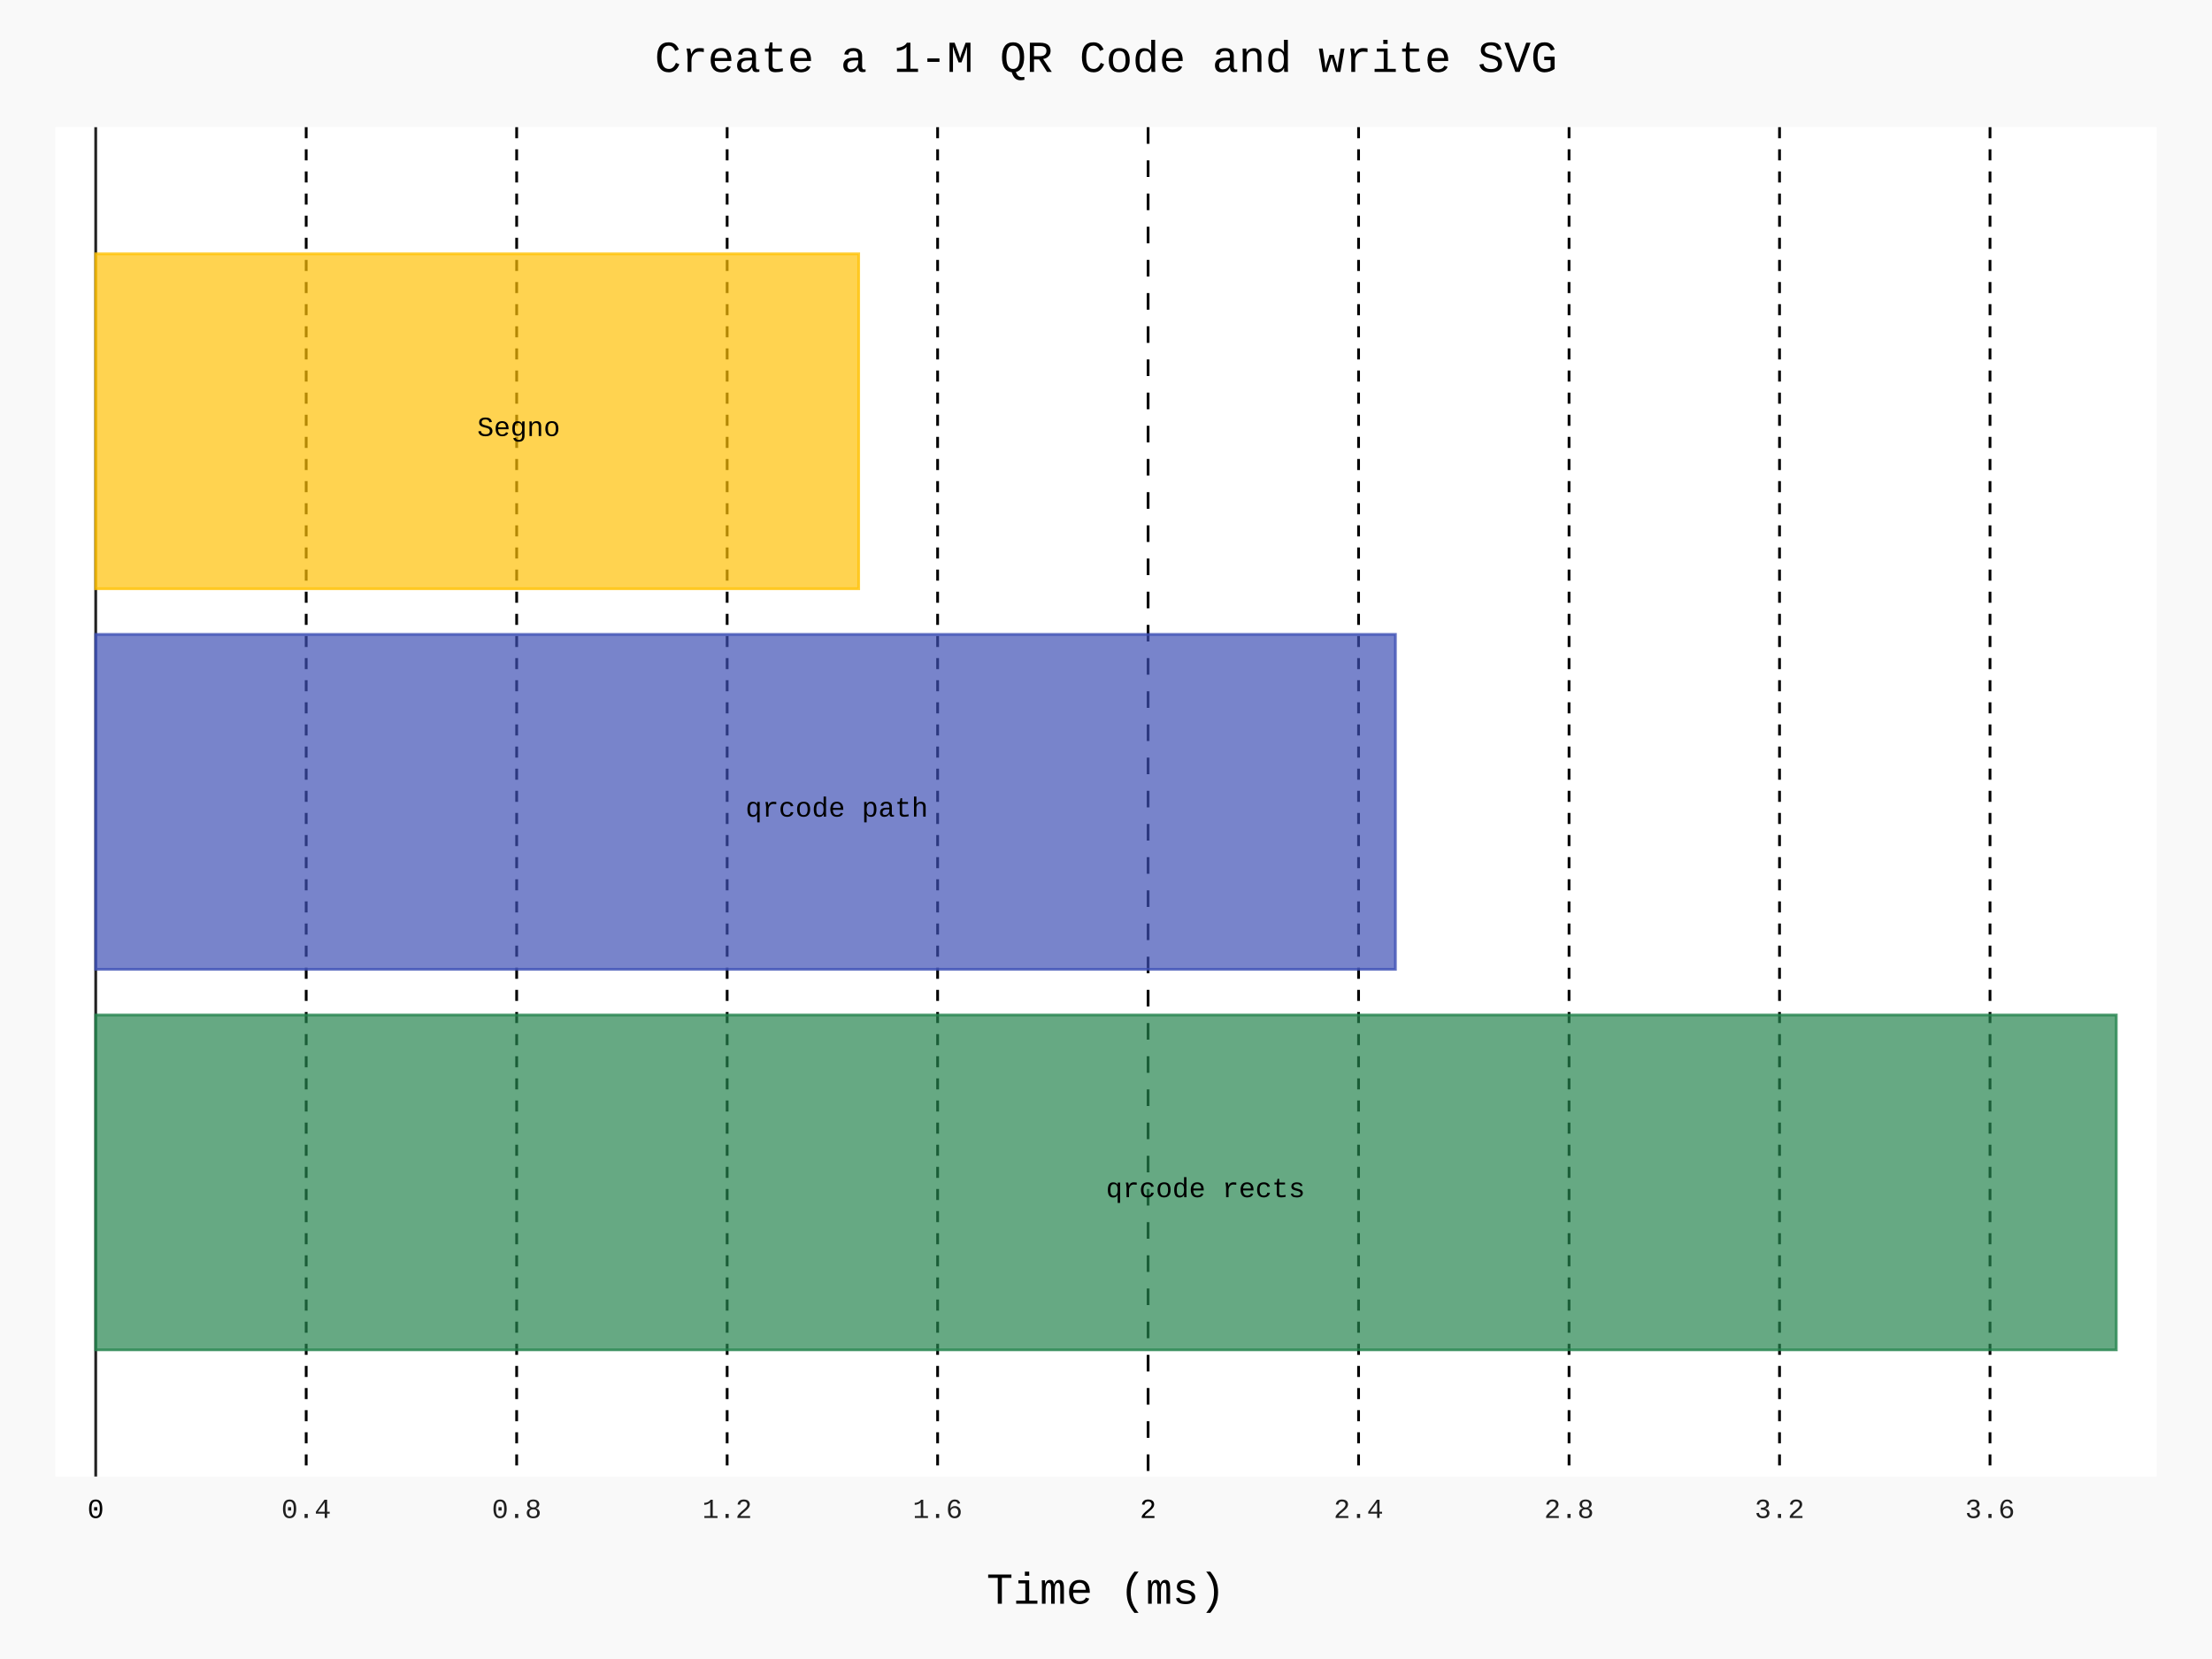
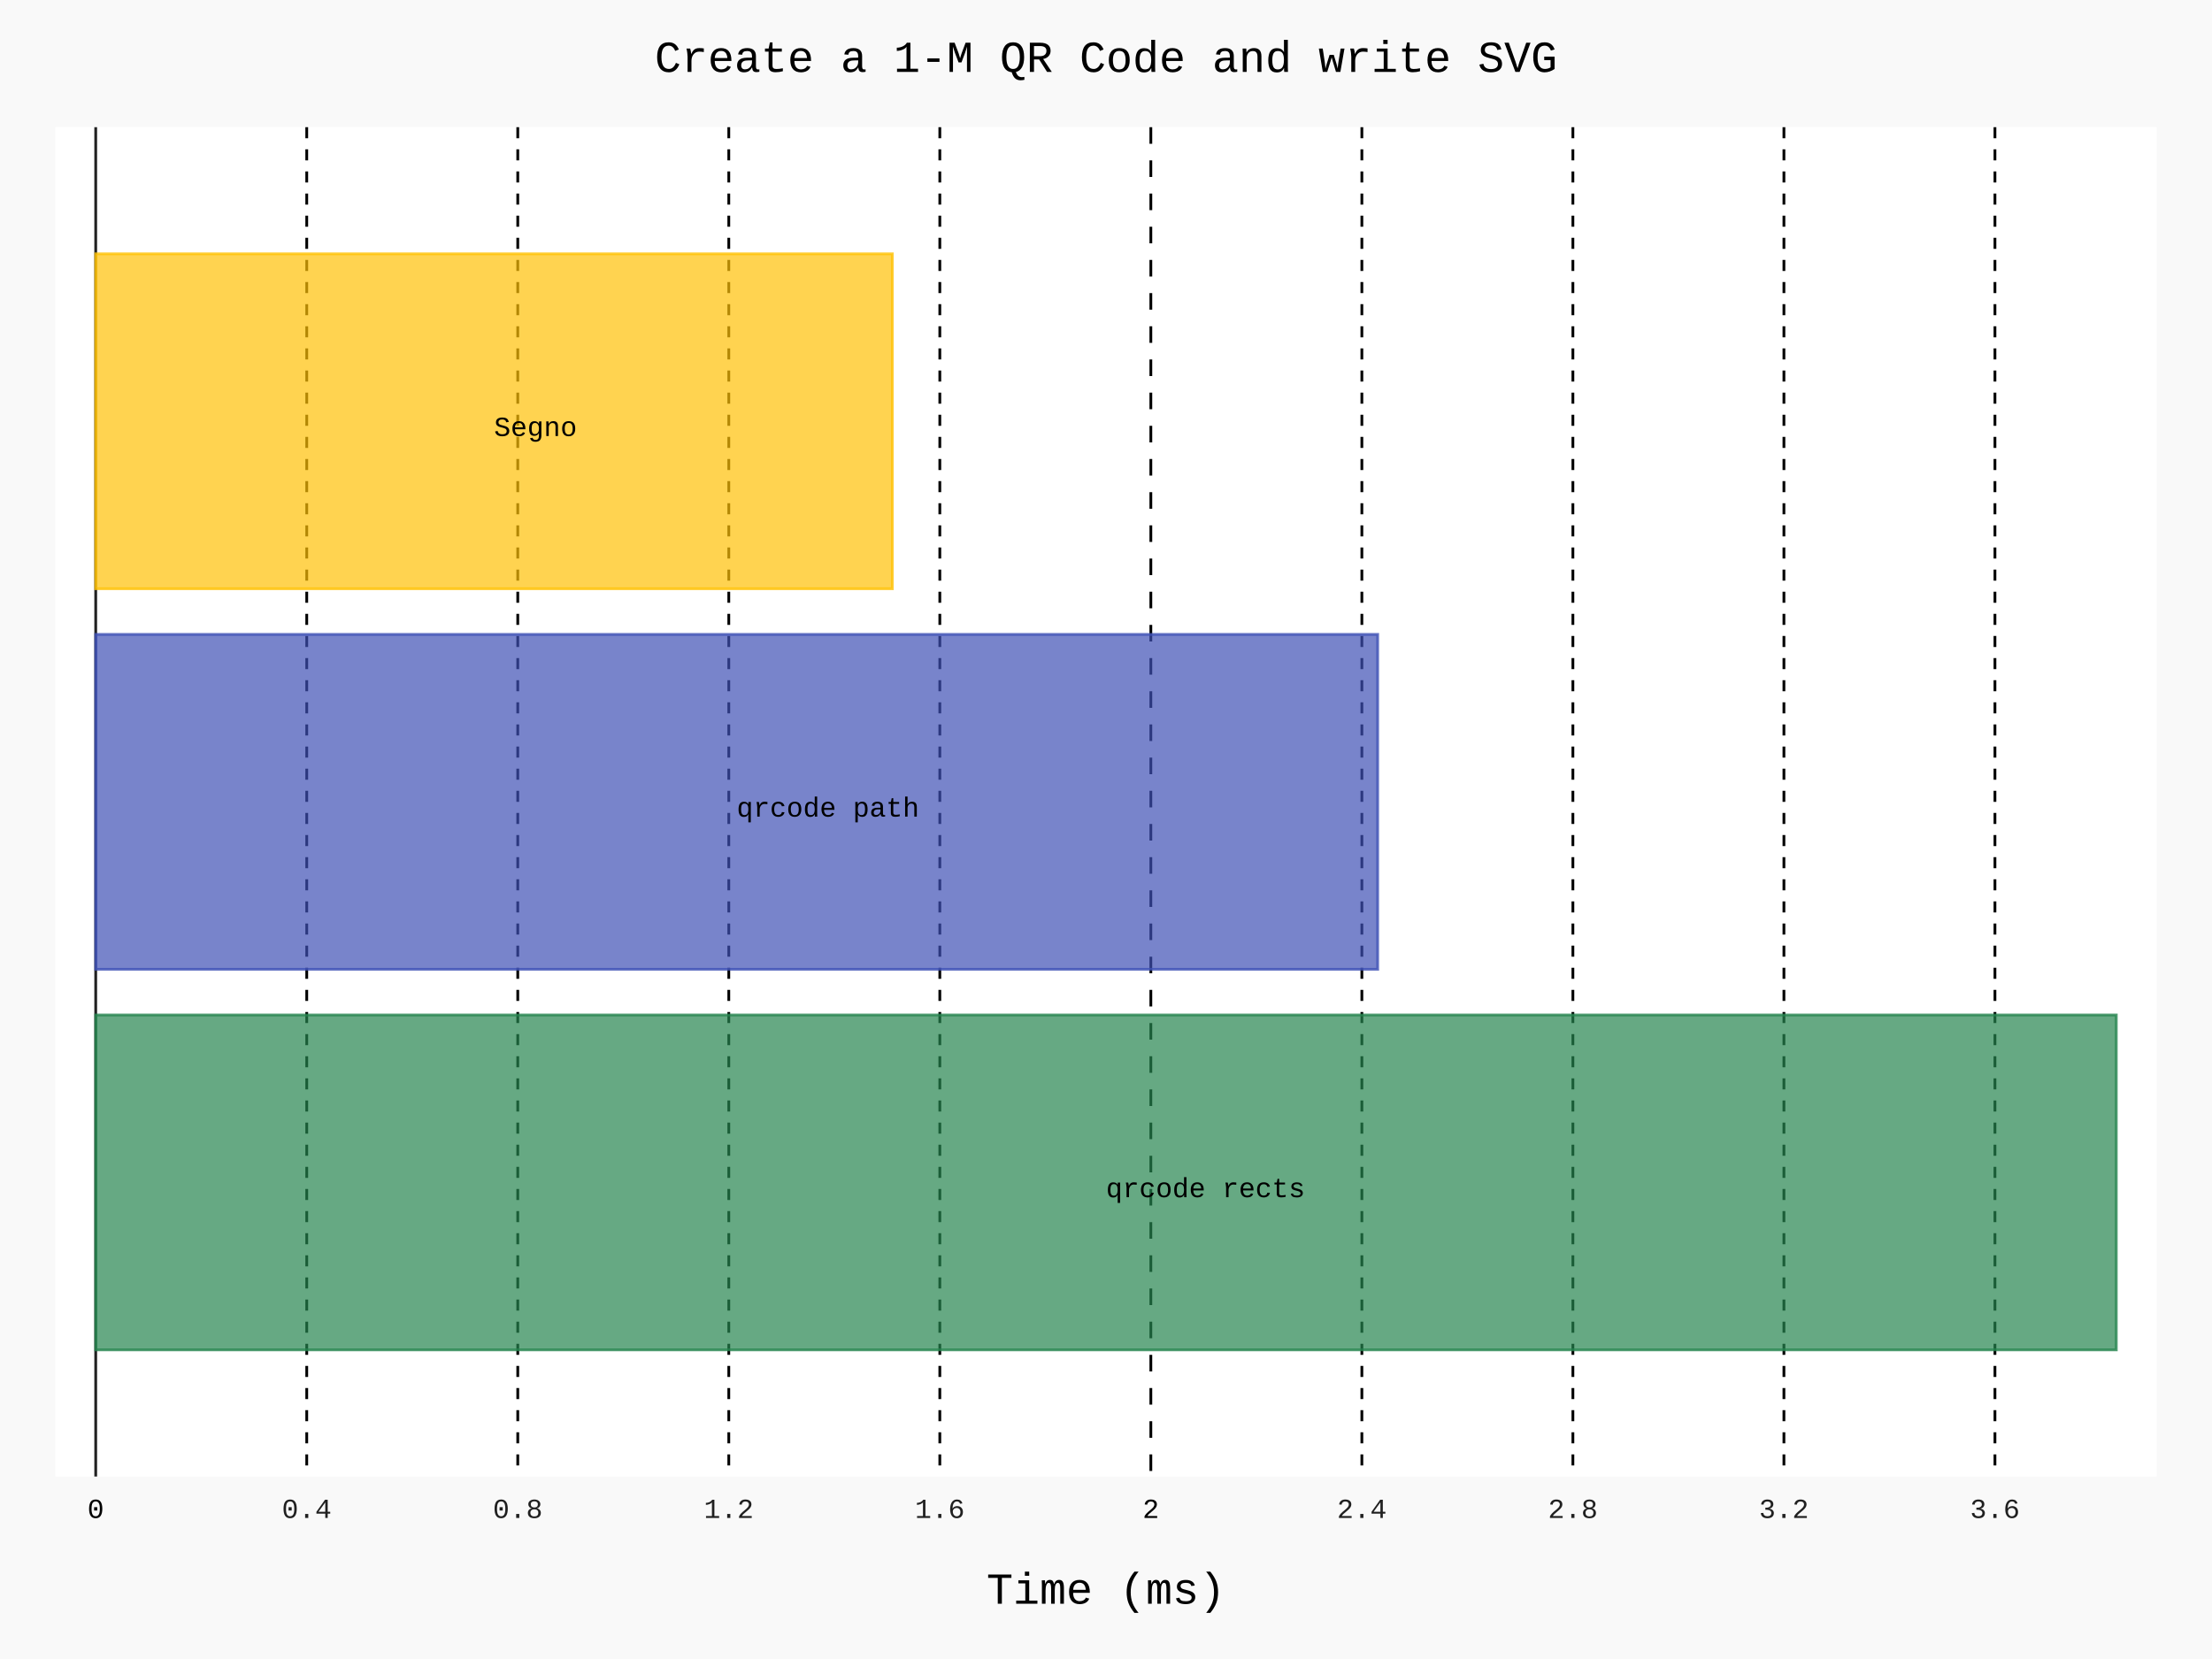
- <svg xmlns="http://www.w3.org/2000/svg" id="chart-3e16077c-ffca-455f-b435-6c97731a8e8c" class="pygal-chart" viewBox="0 0 800 600">
+ <svg xmlns="http://www.w3.org/2000/svg" id="chart-8eefe518-1df8-41bd-9abc-b68081a806e1" class="pygal-chart" viewBox="0 0 800 600">
  <defs>
-     <style type="text/css">#chart-3e16077c-ffca-455f-b435-6c97731a8e8c{-webkit-user-select:none;-webkit-font-smoothing:antialiased;font-family:Consolas,"Liberation Mono",Menlo,Courier,monospace}#chart-3e16077c-ffca-455f-b435-6c97731a8e8c .title{font-family:Consolas,"Liberation Mono",Menlo,Courier,monospace;font-size:16px}#chart-3e16077c-ffca-455f-b435-6c97731a8e8c .legends .legend text{font-family:Consolas,"Liberation Mono",Menlo,Courier,monospace;font-size:14px}#chart-3e16077c-ffca-455f-b435-6c97731a8e8c .axis text{font-family:Consolas,"Liberation Mono",Menlo,Courier,monospace;font-size:10px}#chart-3e16077c-ffca-455f-b435-6c97731a8e8c .axis text.major{font-family:Consolas,"Liberation Mono",Menlo,Courier,monospace;font-size:10px}#chart-3e16077c-ffca-455f-b435-6c97731a8e8c .text-overlay text.value{font-family:Consolas,"Liberation Mono",Menlo,Courier,monospace;font-size:16px}#chart-3e16077c-ffca-455f-b435-6c97731a8e8c .text-overlay text.label{font-family:Consolas,"Liberation Mono",Menlo,Courier,monospace;font-size:10px}#chart-3e16077c-ffca-455f-b435-6c97731a8e8c .tooltip{font-family:Consolas,"Liberation Mono",Menlo,Courier,monospace;font-size:14px}#chart-3e16077c-ffca-455f-b435-6c97731a8e8c text.no_data{font-family:Consolas,"Liberation Mono",Menlo,Courier,monospace;font-size:64px}
- #chart-3e16077c-ffca-455f-b435-6c97731a8e8c{background-color:rgba(249,249,249,1)}#chart-3e16077c-ffca-455f-b435-6c97731a8e8c path,#chart-3e16077c-ffca-455f-b435-6c97731a8e8c line,#chart-3e16077c-ffca-455f-b435-6c97731a8e8c rect,#chart-3e16077c-ffca-455f-b435-6c97731a8e8c circle{-webkit-transition:150ms;-moz-transition:150ms;transition:150ms}#chart-3e16077c-ffca-455f-b435-6c97731a8e8c .graph &gt; .background{fill:rgba(249,249,249,1)}#chart-3e16077c-ffca-455f-b435-6c97731a8e8c .plot &gt; .background{fill:rgba(255,255,255,1)}#chart-3e16077c-ffca-455f-b435-6c97731a8e8c .graph{fill:rgba(0,0,0,.87)}#chart-3e16077c-ffca-455f-b435-6c97731a8e8c text.no_data{fill:rgba(0,0,0,1)}#chart-3e16077c-ffca-455f-b435-6c97731a8e8c .title{fill:rgba(0,0,0,1)}#chart-3e16077c-ffca-455f-b435-6c97731a8e8c .legends .legend text{fill:rgba(0,0,0,.87)}#chart-3e16077c-ffca-455f-b435-6c97731a8e8c .legends .legend:hover text{fill:rgba(0,0,0,1)}#chart-3e16077c-ffca-455f-b435-6c97731a8e8c .axis .line{stroke:rgba(0,0,0,1)}#chart-3e16077c-ffca-455f-b435-6c97731a8e8c .axis .guide.line{stroke:rgba(0,0,0,.54)}#chart-3e16077c-ffca-455f-b435-6c97731a8e8c .axis .major.line{stroke:rgba(0,0,0,.87)}#chart-3e16077c-ffca-455f-b435-6c97731a8e8c .axis text.major{fill:rgba(0,0,0,1)}#chart-3e16077c-ffca-455f-b435-6c97731a8e8c .axis.y .guides:hover .guide.line,#chart-3e16077c-ffca-455f-b435-6c97731a8e8c .line-graph .axis.x .guides:hover .guide.line,#chart-3e16077c-ffca-455f-b435-6c97731a8e8c .stackedline-graph .axis.x .guides:hover .guide.line,#chart-3e16077c-ffca-455f-b435-6c97731a8e8c .xy-graph .axis.x .guides:hover .guide.line{stroke:rgba(0,0,0,1)}#chart-3e16077c-ffca-455f-b435-6c97731a8e8c .axis .guides:hover text{fill:rgba(0,0,0,1)}#chart-3e16077c-ffca-455f-b435-6c97731a8e8c .reactive{fill-opacity:.7;stroke-opacity:.8;stroke-width:1}#chart-3e16077c-ffca-455f-b435-6c97731a8e8c .ci{stroke:rgba(0,0,0,.87)}#chart-3e16077c-ffca-455f-b435-6c97731a8e8c .reactive.active,#chart-3e16077c-ffca-455f-b435-6c97731a8e8c .active .reactive{fill-opacity:.8;stroke-opacity:.9;stroke-width:4}#chart-3e16077c-ffca-455f-b435-6c97731a8e8c .ci .reactive.active{stroke-width:1.5}#chart-3e16077c-ffca-455f-b435-6c97731a8e8c .series text{fill:rgba(0,0,0,1)}#chart-3e16077c-ffca-455f-b435-6c97731a8e8c .tooltip rect{fill:rgba(255,255,255,1);stroke:rgba(0,0,0,1);-webkit-transition:opacity 150ms;-moz-transition:opacity 150ms;transition:opacity 150ms}#chart-3e16077c-ffca-455f-b435-6c97731a8e8c .tooltip .label{fill:rgba(0,0,0,.87)}#chart-3e16077c-ffca-455f-b435-6c97731a8e8c .tooltip .label{fill:rgba(0,0,0,.87)}#chart-3e16077c-ffca-455f-b435-6c97731a8e8c .tooltip .legend{font-size:.8em;fill:rgba(0,0,0,.54)}#chart-3e16077c-ffca-455f-b435-6c97731a8e8c .tooltip .x_label{font-size:.6em;fill:rgba(0,0,0,1)}#chart-3e16077c-ffca-455f-b435-6c97731a8e8c .tooltip .xlink{font-size:.5em;text-decoration:underline}#chart-3e16077c-ffca-455f-b435-6c97731a8e8c .tooltip .value{font-size:1.5em}#chart-3e16077c-ffca-455f-b435-6c97731a8e8c .bound{font-size:.5em}#chart-3e16077c-ffca-455f-b435-6c97731a8e8c .max-value{font-size:.75em;fill:rgba(0,0,0,.54)}#chart-3e16077c-ffca-455f-b435-6c97731a8e8c .map-element{fill:rgba(255,255,255,1);stroke:rgba(0,0,0,.54) !important}#chart-3e16077c-ffca-455f-b435-6c97731a8e8c .map-element .reactive{fill-opacity:inherit;stroke-opacity:inherit}#chart-3e16077c-ffca-455f-b435-6c97731a8e8c .color-0,#chart-3e16077c-ffca-455f-b435-6c97731a8e8c .color-0 a:visited{stroke:#F44336;fill:#F44336}#chart-3e16077c-ffca-455f-b435-6c97731a8e8c .color-1,#chart-3e16077c-ffca-455f-b435-6c97731a8e8c .color-1 a:visited{stroke:#3F51B5;fill:#3F51B5}#chart-3e16077c-ffca-455f-b435-6c97731a8e8c .color-2,#chart-3e16077c-ffca-455f-b435-6c97731a8e8c .color-2 a:visited{stroke:#009688;fill:#009688}#chart-3e16077c-ffca-455f-b435-6c97731a8e8c .text-overlay .color-0 text{fill:black}#chart-3e16077c-ffca-455f-b435-6c97731a8e8c .text-overlay .color-1 text{fill:black}#chart-3e16077c-ffca-455f-b435-6c97731a8e8c .text-overlay .color-2 text{fill:black}
- #chart-3e16077c-ffca-455f-b435-6c97731a8e8c text.no_data{text-anchor:middle}#chart-3e16077c-ffca-455f-b435-6c97731a8e8c .guide.line{fill:none}#chart-3e16077c-ffca-455f-b435-6c97731a8e8c .centered{text-anchor:middle}#chart-3e16077c-ffca-455f-b435-6c97731a8e8c .title{text-anchor:middle}#chart-3e16077c-ffca-455f-b435-6c97731a8e8c .legends .legend text{fill-opacity:1}#chart-3e16077c-ffca-455f-b435-6c97731a8e8c .axis.x text{text-anchor:middle}#chart-3e16077c-ffca-455f-b435-6c97731a8e8c .axis.x:not(.web) text[transform]{text-anchor:start}#chart-3e16077c-ffca-455f-b435-6c97731a8e8c .axis.x:not(.web) text[transform].backwards{text-anchor:end}#chart-3e16077c-ffca-455f-b435-6c97731a8e8c .axis.y text{text-anchor:end}#chart-3e16077c-ffca-455f-b435-6c97731a8e8c .axis.y text[transform].backwards{text-anchor:start}#chart-3e16077c-ffca-455f-b435-6c97731a8e8c .axis.y2 text{text-anchor:start}#chart-3e16077c-ffca-455f-b435-6c97731a8e8c .axis.y2 text[transform].backwards{text-anchor:end}#chart-3e16077c-ffca-455f-b435-6c97731a8e8c .axis .guide.line{stroke-dasharray:4,4;stroke:black}#chart-3e16077c-ffca-455f-b435-6c97731a8e8c .axis .major.guide.line{stroke-dasharray:6,6;stroke:black}#chart-3e16077c-ffca-455f-b435-6c97731a8e8c .horizontal .axis.y .guide.line,#chart-3e16077c-ffca-455f-b435-6c97731a8e8c .horizontal .axis.y2 .guide.line,#chart-3e16077c-ffca-455f-b435-6c97731a8e8c .vertical .axis.x .guide.line{opacity:0}#chart-3e16077c-ffca-455f-b435-6c97731a8e8c .horizontal .axis.always_show .guide.line,#chart-3e16077c-ffca-455f-b435-6c97731a8e8c .vertical .axis.always_show .guide.line{opacity:1 !important}#chart-3e16077c-ffca-455f-b435-6c97731a8e8c .axis.y .guides:hover .guide.line,#chart-3e16077c-ffca-455f-b435-6c97731a8e8c .axis.y2 .guides:hover .guide.line,#chart-3e16077c-ffca-455f-b435-6c97731a8e8c .axis.x .guides:hover .guide.line{opacity:1}#chart-3e16077c-ffca-455f-b435-6c97731a8e8c .axis .guides:hover text{opacity:1}#chart-3e16077c-ffca-455f-b435-6c97731a8e8c .nofill{fill:none}#chart-3e16077c-ffca-455f-b435-6c97731a8e8c .subtle-fill{fill-opacity:.2}#chart-3e16077c-ffca-455f-b435-6c97731a8e8c .dot{stroke-width:1px;fill-opacity:1;stroke-opacity:1}#chart-3e16077c-ffca-455f-b435-6c97731a8e8c .dot.active{stroke-width:5px}#chart-3e16077c-ffca-455f-b435-6c97731a8e8c .dot.negative{fill:transparent}#chart-3e16077c-ffca-455f-b435-6c97731a8e8c text,#chart-3e16077c-ffca-455f-b435-6c97731a8e8c tspan{stroke:none !important}#chart-3e16077c-ffca-455f-b435-6c97731a8e8c .series text.active{opacity:1}#chart-3e16077c-ffca-455f-b435-6c97731a8e8c .tooltip rect{fill-opacity:.95;stroke-width:.5}#chart-3e16077c-ffca-455f-b435-6c97731a8e8c .tooltip text{fill-opacity:1}#chart-3e16077c-ffca-455f-b435-6c97731a8e8c .showable{visibility:hidden}#chart-3e16077c-ffca-455f-b435-6c97731a8e8c .showable.shown{visibility:visible}#chart-3e16077c-ffca-455f-b435-6c97731a8e8c .gauge-background{fill:rgba(229,229,229,1);stroke:none}#chart-3e16077c-ffca-455f-b435-6c97731a8e8c .bg-lines{stroke:rgba(249,249,249,1);stroke-width:2px}</style>
+     <style type="text/css">#chart-8eefe518-1df8-41bd-9abc-b68081a806e1{-webkit-user-select:none;-webkit-font-smoothing:antialiased;font-family:Consolas,"Liberation Mono",Menlo,Courier,monospace}#chart-8eefe518-1df8-41bd-9abc-b68081a806e1 .title{font-family:Consolas,"Liberation Mono",Menlo,Courier,monospace;font-size:16px}#chart-8eefe518-1df8-41bd-9abc-b68081a806e1 .legends .legend text{font-family:Consolas,"Liberation Mono",Menlo,Courier,monospace;font-size:14px}#chart-8eefe518-1df8-41bd-9abc-b68081a806e1 .axis text{font-family:Consolas,"Liberation Mono",Menlo,Courier,monospace;font-size:10px}#chart-8eefe518-1df8-41bd-9abc-b68081a806e1 .axis text.major{font-family:Consolas,"Liberation Mono",Menlo,Courier,monospace;font-size:10px}#chart-8eefe518-1df8-41bd-9abc-b68081a806e1 .text-overlay text.value{font-family:Consolas,"Liberation Mono",Menlo,Courier,monospace;font-size:16px}#chart-8eefe518-1df8-41bd-9abc-b68081a806e1 .text-overlay text.label{font-family:Consolas,"Liberation Mono",Menlo,Courier,monospace;font-size:10px}#chart-8eefe518-1df8-41bd-9abc-b68081a806e1 .tooltip{font-family:Consolas,"Liberation Mono",Menlo,Courier,monospace;font-size:14px}#chart-8eefe518-1df8-41bd-9abc-b68081a806e1 text.no_data{font-family:Consolas,"Liberation Mono",Menlo,Courier,monospace;font-size:64px}
+ #chart-8eefe518-1df8-41bd-9abc-b68081a806e1{background-color:rgba(249,249,249,1)}#chart-8eefe518-1df8-41bd-9abc-b68081a806e1 path,#chart-8eefe518-1df8-41bd-9abc-b68081a806e1 line,#chart-8eefe518-1df8-41bd-9abc-b68081a806e1 rect,#chart-8eefe518-1df8-41bd-9abc-b68081a806e1 circle{-webkit-transition:150ms;-moz-transition:150ms;transition:150ms}#chart-8eefe518-1df8-41bd-9abc-b68081a806e1 .graph &gt; .background{fill:rgba(249,249,249,1)}#chart-8eefe518-1df8-41bd-9abc-b68081a806e1 .plot &gt; .background{fill:rgba(255,255,255,1)}#chart-8eefe518-1df8-41bd-9abc-b68081a806e1 .graph{fill:rgba(0,0,0,.87)}#chart-8eefe518-1df8-41bd-9abc-b68081a806e1 text.no_data{fill:rgba(0,0,0,1)}#chart-8eefe518-1df8-41bd-9abc-b68081a806e1 .title{fill:rgba(0,0,0,1)}#chart-8eefe518-1df8-41bd-9abc-b68081a806e1 .legends .legend text{fill:rgba(0,0,0,.87)}#chart-8eefe518-1df8-41bd-9abc-b68081a806e1 .legends .legend:hover text{fill:rgba(0,0,0,1)}#chart-8eefe518-1df8-41bd-9abc-b68081a806e1 .axis .line{stroke:rgba(0,0,0,1)}#chart-8eefe518-1df8-41bd-9abc-b68081a806e1 .axis .guide.line{stroke:rgba(0,0,0,.54)}#chart-8eefe518-1df8-41bd-9abc-b68081a806e1 .axis .major.line{stroke:rgba(0,0,0,.87)}#chart-8eefe518-1df8-41bd-9abc-b68081a806e1 .axis text.major{fill:rgba(0,0,0,1)}#chart-8eefe518-1df8-41bd-9abc-b68081a806e1 .axis.y .guides:hover .guide.line,#chart-8eefe518-1df8-41bd-9abc-b68081a806e1 .line-graph .axis.x .guides:hover .guide.line,#chart-8eefe518-1df8-41bd-9abc-b68081a806e1 .stackedline-graph .axis.x .guides:hover .guide.line,#chart-8eefe518-1df8-41bd-9abc-b68081a806e1 .xy-graph .axis.x .guides:hover .guide.line{stroke:rgba(0,0,0,1)}#chart-8eefe518-1df8-41bd-9abc-b68081a806e1 .axis .guides:hover text{fill:rgba(0,0,0,1)}#chart-8eefe518-1df8-41bd-9abc-b68081a806e1 .reactive{fill-opacity:.7;stroke-opacity:.8;stroke-width:1}#chart-8eefe518-1df8-41bd-9abc-b68081a806e1 .ci{stroke:rgba(0,0,0,.87)}#chart-8eefe518-1df8-41bd-9abc-b68081a806e1 .reactive.active,#chart-8eefe518-1df8-41bd-9abc-b68081a806e1 .active .reactive{fill-opacity:.8;stroke-opacity:.9;stroke-width:4}#chart-8eefe518-1df8-41bd-9abc-b68081a806e1 .ci .reactive.active{stroke-width:1.5}#chart-8eefe518-1df8-41bd-9abc-b68081a806e1 .series text{fill:rgba(0,0,0,1)}#chart-8eefe518-1df8-41bd-9abc-b68081a806e1 .tooltip rect{fill:rgba(255,255,255,1);stroke:rgba(0,0,0,1);-webkit-transition:opacity 150ms;-moz-transition:opacity 150ms;transition:opacity 150ms}#chart-8eefe518-1df8-41bd-9abc-b68081a806e1 .tooltip .label{fill:rgba(0,0,0,.87)}#chart-8eefe518-1df8-41bd-9abc-b68081a806e1 .tooltip .label{fill:rgba(0,0,0,.87)}#chart-8eefe518-1df8-41bd-9abc-b68081a806e1 .tooltip .legend{font-size:.8em;fill:rgba(0,0,0,.54)}#chart-8eefe518-1df8-41bd-9abc-b68081a806e1 .tooltip .x_label{font-size:.6em;fill:rgba(0,0,0,1)}#chart-8eefe518-1df8-41bd-9abc-b68081a806e1 .tooltip .xlink{font-size:.5em;text-decoration:underline}#chart-8eefe518-1df8-41bd-9abc-b68081a806e1 .tooltip .value{font-size:1.5em}#chart-8eefe518-1df8-41bd-9abc-b68081a806e1 .bound{font-size:.5em}#chart-8eefe518-1df8-41bd-9abc-b68081a806e1 .max-value{font-size:.75em;fill:rgba(0,0,0,.54)}#chart-8eefe518-1df8-41bd-9abc-b68081a806e1 .map-element{fill:rgba(255,255,255,1);stroke:rgba(0,0,0,.54) !important}#chart-8eefe518-1df8-41bd-9abc-b68081a806e1 .map-element .reactive{fill-opacity:inherit;stroke-opacity:inherit}#chart-8eefe518-1df8-41bd-9abc-b68081a806e1 .color-0,#chart-8eefe518-1df8-41bd-9abc-b68081a806e1 .color-0 a:visited{stroke:#F44336;fill:#F44336}#chart-8eefe518-1df8-41bd-9abc-b68081a806e1 .color-1,#chart-8eefe518-1df8-41bd-9abc-b68081a806e1 .color-1 a:visited{stroke:#3F51B5;fill:#3F51B5}#chart-8eefe518-1df8-41bd-9abc-b68081a806e1 .color-2,#chart-8eefe518-1df8-41bd-9abc-b68081a806e1 .color-2 a:visited{stroke:#009688;fill:#009688}#chart-8eefe518-1df8-41bd-9abc-b68081a806e1 .text-overlay .color-0 text{fill:black}#chart-8eefe518-1df8-41bd-9abc-b68081a806e1 .text-overlay .color-1 text{fill:black}#chart-8eefe518-1df8-41bd-9abc-b68081a806e1 .text-overlay .color-2 text{fill:black}
+ #chart-8eefe518-1df8-41bd-9abc-b68081a806e1 text.no_data{text-anchor:middle}#chart-8eefe518-1df8-41bd-9abc-b68081a806e1 .guide.line{fill:none}#chart-8eefe518-1df8-41bd-9abc-b68081a806e1 .centered{text-anchor:middle}#chart-8eefe518-1df8-41bd-9abc-b68081a806e1 .title{text-anchor:middle}#chart-8eefe518-1df8-41bd-9abc-b68081a806e1 .legends .legend text{fill-opacity:1}#chart-8eefe518-1df8-41bd-9abc-b68081a806e1 .axis.x text{text-anchor:middle}#chart-8eefe518-1df8-41bd-9abc-b68081a806e1 .axis.x:not(.web) text[transform]{text-anchor:start}#chart-8eefe518-1df8-41bd-9abc-b68081a806e1 .axis.x:not(.web) text[transform].backwards{text-anchor:end}#chart-8eefe518-1df8-41bd-9abc-b68081a806e1 .axis.y text{text-anchor:end}#chart-8eefe518-1df8-41bd-9abc-b68081a806e1 .axis.y text[transform].backwards{text-anchor:start}#chart-8eefe518-1df8-41bd-9abc-b68081a806e1 .axis.y2 text{text-anchor:start}#chart-8eefe518-1df8-41bd-9abc-b68081a806e1 .axis.y2 text[transform].backwards{text-anchor:end}#chart-8eefe518-1df8-41bd-9abc-b68081a806e1 .axis .guide.line{stroke-dasharray:4,4;stroke:black}#chart-8eefe518-1df8-41bd-9abc-b68081a806e1 .axis .major.guide.line{stroke-dasharray:6,6;stroke:black}#chart-8eefe518-1df8-41bd-9abc-b68081a806e1 .horizontal .axis.y .guide.line,#chart-8eefe518-1df8-41bd-9abc-b68081a806e1 .horizontal .axis.y2 .guide.line,#chart-8eefe518-1df8-41bd-9abc-b68081a806e1 .vertical .axis.x .guide.line{opacity:0}#chart-8eefe518-1df8-41bd-9abc-b68081a806e1 .horizontal .axis.always_show .guide.line,#chart-8eefe518-1df8-41bd-9abc-b68081a806e1 .vertical .axis.always_show .guide.line{opacity:1 !important}#chart-8eefe518-1df8-41bd-9abc-b68081a806e1 .axis.y .guides:hover .guide.line,#chart-8eefe518-1df8-41bd-9abc-b68081a806e1 .axis.y2 .guides:hover .guide.line,#chart-8eefe518-1df8-41bd-9abc-b68081a806e1 .axis.x .guides:hover .guide.line{opacity:1}#chart-8eefe518-1df8-41bd-9abc-b68081a806e1 .axis .guides:hover text{opacity:1}#chart-8eefe518-1df8-41bd-9abc-b68081a806e1 .nofill{fill:none}#chart-8eefe518-1df8-41bd-9abc-b68081a806e1 .subtle-fill{fill-opacity:.2}#chart-8eefe518-1df8-41bd-9abc-b68081a806e1 .dot{stroke-width:1px;fill-opacity:1;stroke-opacity:1}#chart-8eefe518-1df8-41bd-9abc-b68081a806e1 .dot.active{stroke-width:5px}#chart-8eefe518-1df8-41bd-9abc-b68081a806e1 .dot.negative{fill:transparent}#chart-8eefe518-1df8-41bd-9abc-b68081a806e1 text,#chart-8eefe518-1df8-41bd-9abc-b68081a806e1 tspan{stroke:none !important}#chart-8eefe518-1df8-41bd-9abc-b68081a806e1 .series text.active{opacity:1}#chart-8eefe518-1df8-41bd-9abc-b68081a806e1 .tooltip rect{fill-opacity:.95;stroke-width:.5}#chart-8eefe518-1df8-41bd-9abc-b68081a806e1 .tooltip text{fill-opacity:1}#chart-8eefe518-1df8-41bd-9abc-b68081a806e1 .showable{visibility:hidden}#chart-8eefe518-1df8-41bd-9abc-b68081a806e1 .showable.shown{visibility:visible}#chart-8eefe518-1df8-41bd-9abc-b68081a806e1 .gauge-background{fill:rgba(229,229,229,1);stroke:none}#chart-8eefe518-1df8-41bd-9abc-b68081a806e1 .bg-lines{stroke:rgba(249,249,249,1);stroke-width:2px}</style>
  </defs>
  <g class="graph horizontalbar-graph horizontal">
    <rect x="0" y="0" width="800" height="600" class="background" />
    <g transform="translate(20, 46)" class="plot">
      <rect x="0" y="0" width="760" height="488" class="background" />
      <g class="axis x always_show">
        <g class="guides">
          <path d="M14.615 0 v488" class="axis major line" />
          <text x="14.615" y="503.0" class="major">0</text>
        </g>
        <g class="guides">
-           <path d="M90.737 0 v488" class="guide line" />
-           <text x="90.737" y="503.0" class="">0.4</text>
+           <path d="M90.936 0 v488" class="guide line" />
+           <text x="90.936" y="503.0" class="">0.4</text>
        </g>
        <g class="guides">
-           <path d="M166.859 0 v488" class="guide line" />
-           <text x="166.859" y="503.0" class="">0.8</text>
+           <path d="M167.256 0 v488" class="guide line" />
+           <text x="167.256" y="503.0" class="">0.8</text>
        </g>
        <g class="guides">
-           <path d="M242.981 0 v488" class="guide line" />
-           <text x="242.981" y="503.0" class="">1.2</text>
+           <path d="M243.577 0 v488" class="guide line" />
+           <text x="243.577" y="503.0" class="">1.2</text>
        </g>
        <g class="guides">
-           <path d="M319.103 0 v488" class="guide line" />
-           <text x="319.103" y="503.0" class="">1.6</text>
+           <path d="M319.898 0 v488" class="guide line" />
+           <text x="319.898" y="503.0" class="">1.6</text>
        </g>
        <g class="guides">
-           <path d="M395.224 0 v488" class="major guide line" />
-           <text x="395.224" y="503.0" class="major">2</text>
+           <path d="M396.218 0 v488" class="major guide line" />
+           <text x="396.218" y="503.0" class="major">2</text>
        </g>
        <g class="guides">
-           <path d="M471.346 0 v488" class="guide line" />
-           <text x="471.346" y="503.0" class="">2.4</text>
+           <path d="M472.539 0 v488" class="guide line" />
+           <text x="472.539" y="503.0" class="">2.4</text>
        </g>
        <g class="guides">
-           <path d="M547.468 0 v488" class="guide line" />
-           <text x="547.468" y="503.0" class="">2.8</text>
+           <path d="M548.859 0 v488" class="guide line" />
+           <text x="548.859" y="503.0" class="">2.8</text>
        </g>
        <g class="guides">
-           <path d="M623.59 0 v488" class="guide line" />
-           <text x="623.59" y="503.0" class="">3.2</text>
+           <path d="M625.18 0 v488" class="guide line" />
+           <text x="625.18" y="503.0" class="">3.2</text>
        </g>
        <g class="guides">
-           <path d="M699.712 0 v488" class="guide line" />
-           <text x="699.712" y="503.0" class="">3.6</text>
+           <path d="M701.5 0 v488" class="guide line" />
+           <text x="701.5" y="503.0" class="">3.6</text>
        </g>
      </g>
      <g class="series serie-2 color-2">
        <g class="bars">
          <g class="bar" style="fill: #26854F; stroke: #26854F">
            <rect x="14.615" y="321.079" rx="0" ry="0" width="730.769" height="121.124" class="rect reactive tooltip-trigger" />
          </g>
        </g>
      </g>
      <g class="series serie-1 color-1">
        <g class="bars">
          <g class="bar" style="fill: #3F51B5; stroke: #3F51B5">
-             <rect x="14.615" y="183.438" rx="0" ry="0" width="470.052" height="121.124" class="rect reactive tooltip-trigger" />
+             <rect x="14.615" y="183.438" rx="0" ry="0" width="463.647" height="121.124" class="rect reactive tooltip-trigger" />
          </g>
        </g>
      </g>
      <g class="series serie-0 color-0">
        <g class="bars">
          <g class="bar" style="fill: #FFC107; stroke: #FFC107">
-             <rect x="14.615" y="45.797" rx="0" ry="0" width="275.942" height="121.124" class="rect reactive tooltip-trigger" />
+             <rect x="14.615" y="45.797" rx="0" ry="0" width="288.11" height="121.124" class="rect reactive tooltip-trigger" />
          </g>
        </g>
      </g>
    </g>
    <g class="titles">
      <text x="400.0" y="26" class="title plot_title">Create a 1-M QR Code and write SVG</text>
      <text x="400.0" y="580" class="title">Time (ms)</text>
    </g>
    <g transform="translate(20, 46)" class="plot overlay">
      <g class="series serie-2 color-2" />
      <g class="series serie-1 color-1" />
      <g class="series serie-0 color-0" />
    </g>
    <g transform="translate(20, 46)" class="plot text-overlay">
      <g class="series serie-2 color-2">
-         <text x="380" y="386.974" class="label">qrcode rects</text>
+         <text x="380.0" y="386.974" class="label">qrcode rects</text>
      </g>
      <g class="series serie-1 color-1">
-         <text x="249.641" y="249.333" class="label">qrcode path</text>
+         <text x="246.439" y="249.333" class="label">qrcode path</text>
      </g>
      <g class="series serie-0 color-0">
-         <text x="152.586" y="111.692" class="label">Segno</text>
+         <text x="158.67" y="111.692" class="label">Segno</text>
      </g>
    </g>
    <g transform="translate(20, 46)" class="plot tooltip-overlay">
      <g transform="translate(0 0)" style="opacity: 0" class="tooltip">
        <rect rx="0" ry="0" width="0" height="0" class="tooltip-box" />
        <g class="text" />
      </g>
    </g>
  </g>
</svg>
